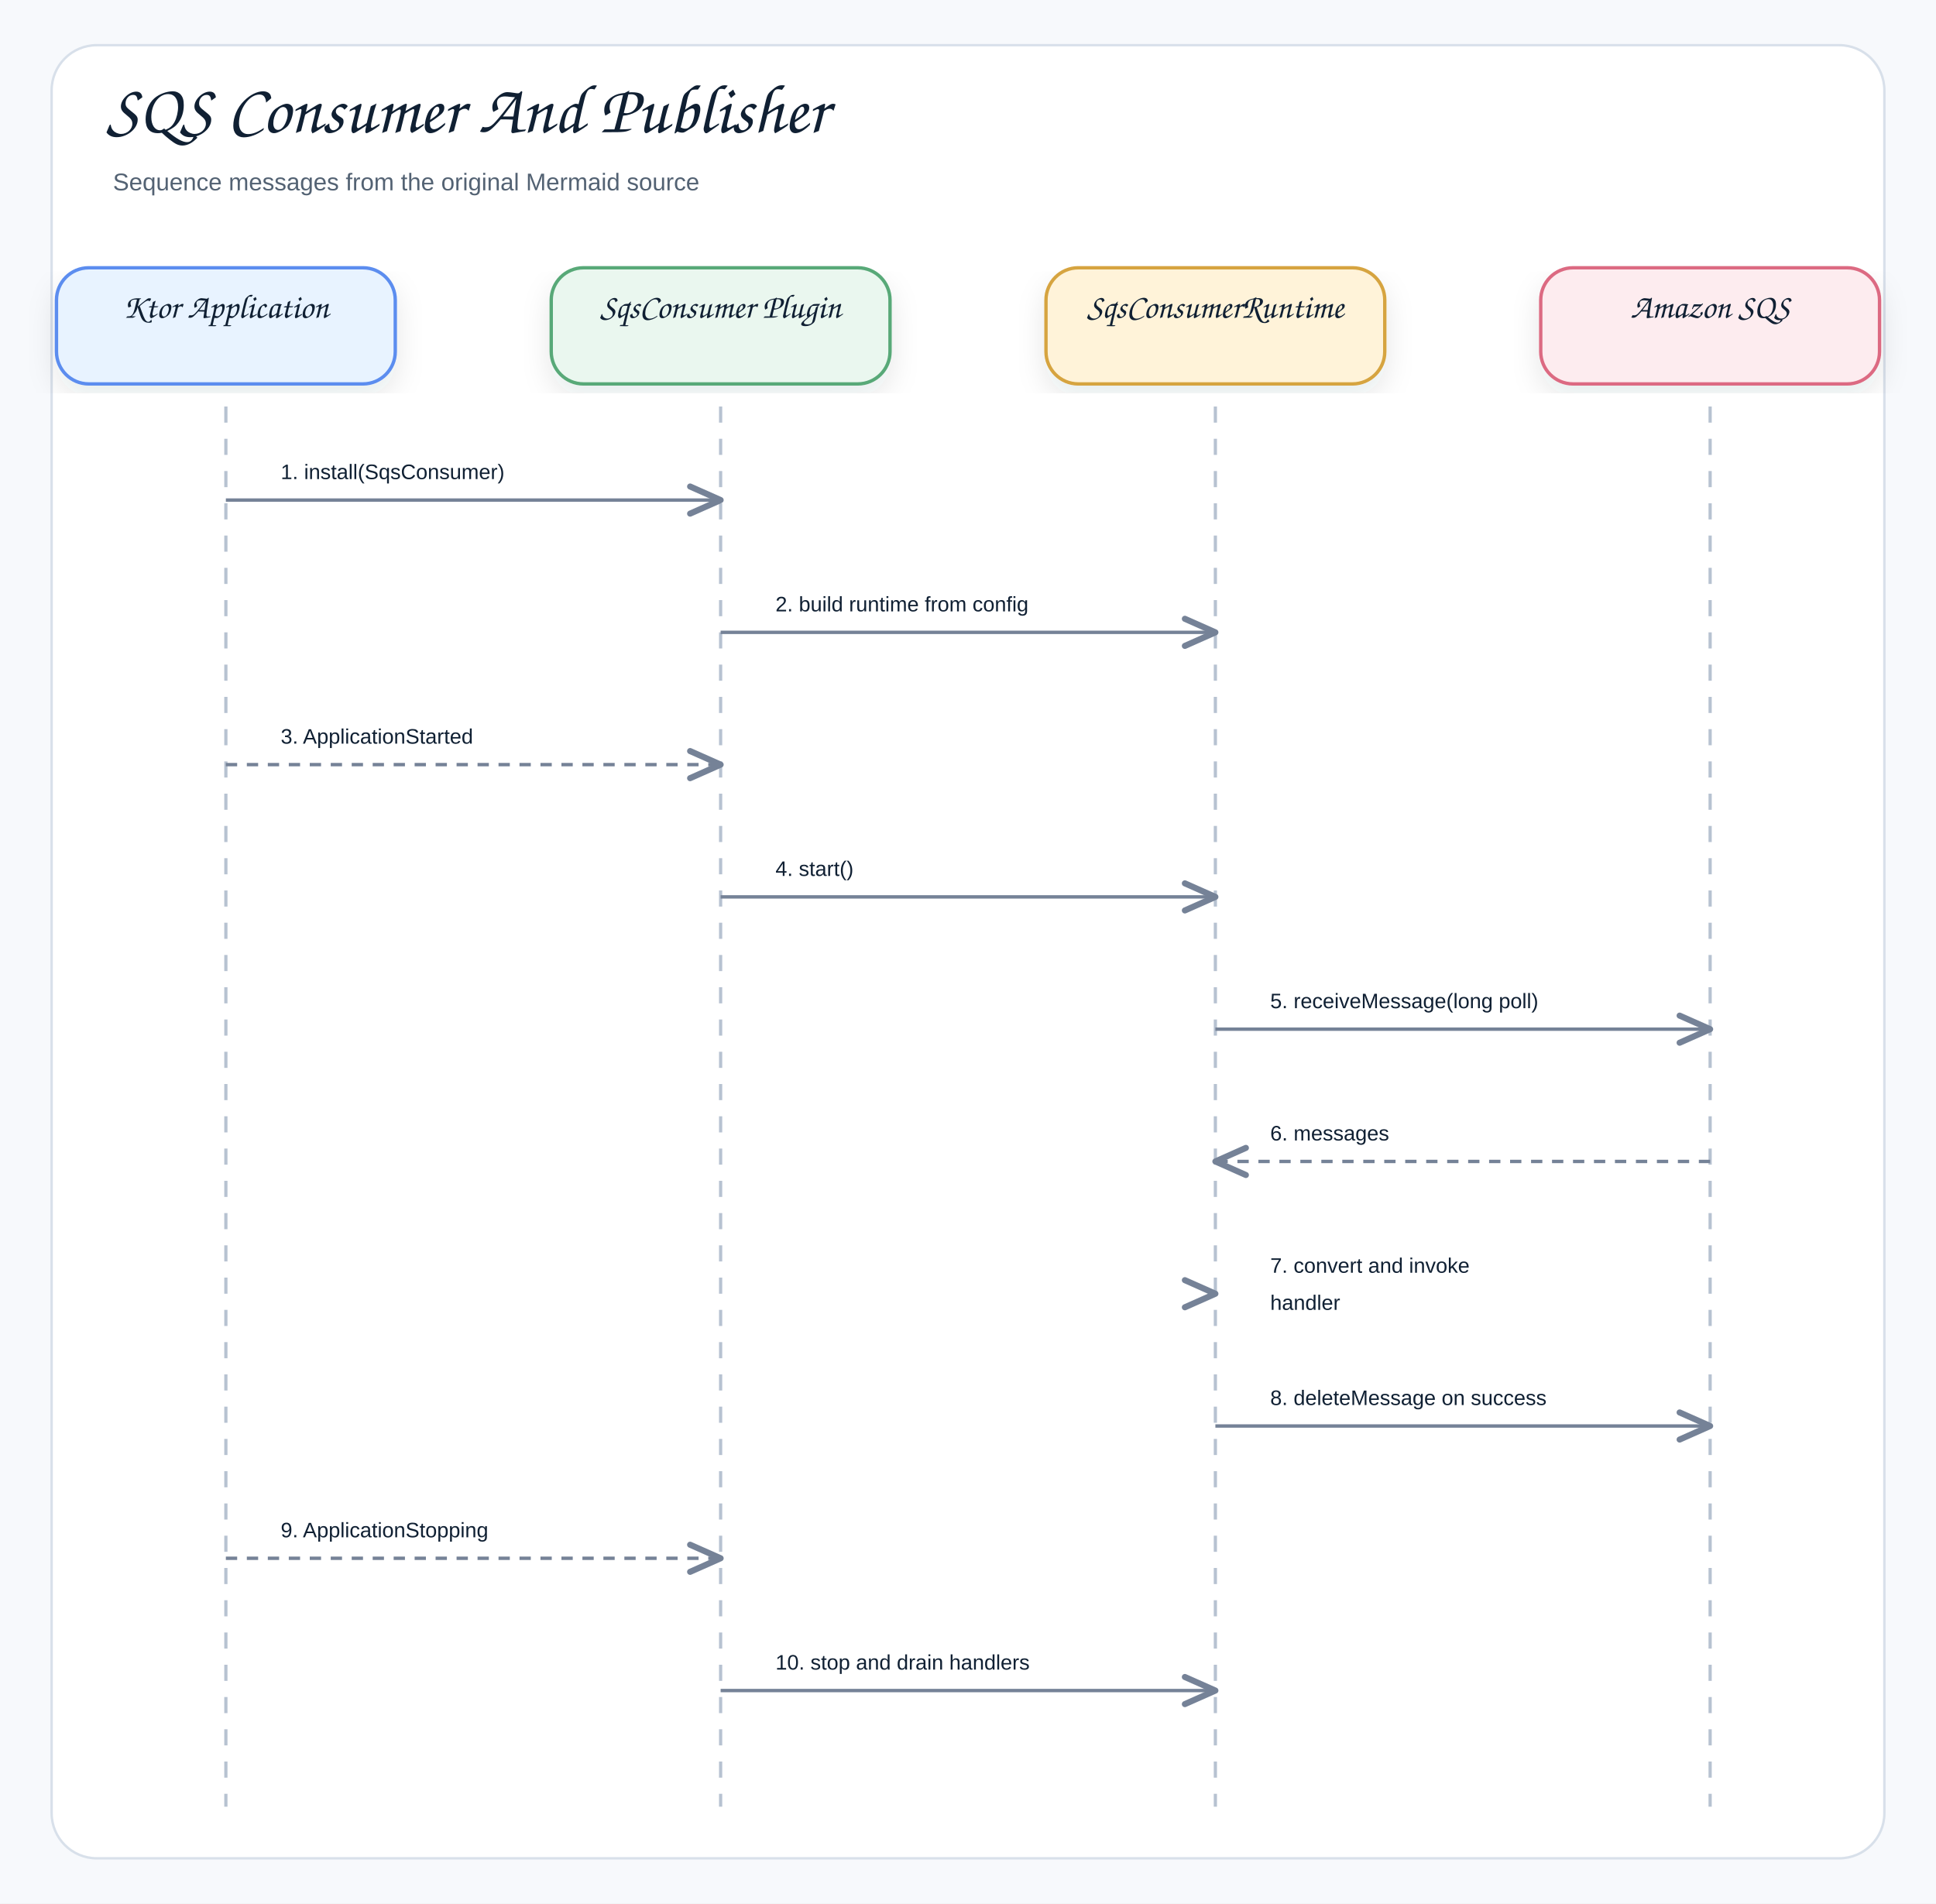
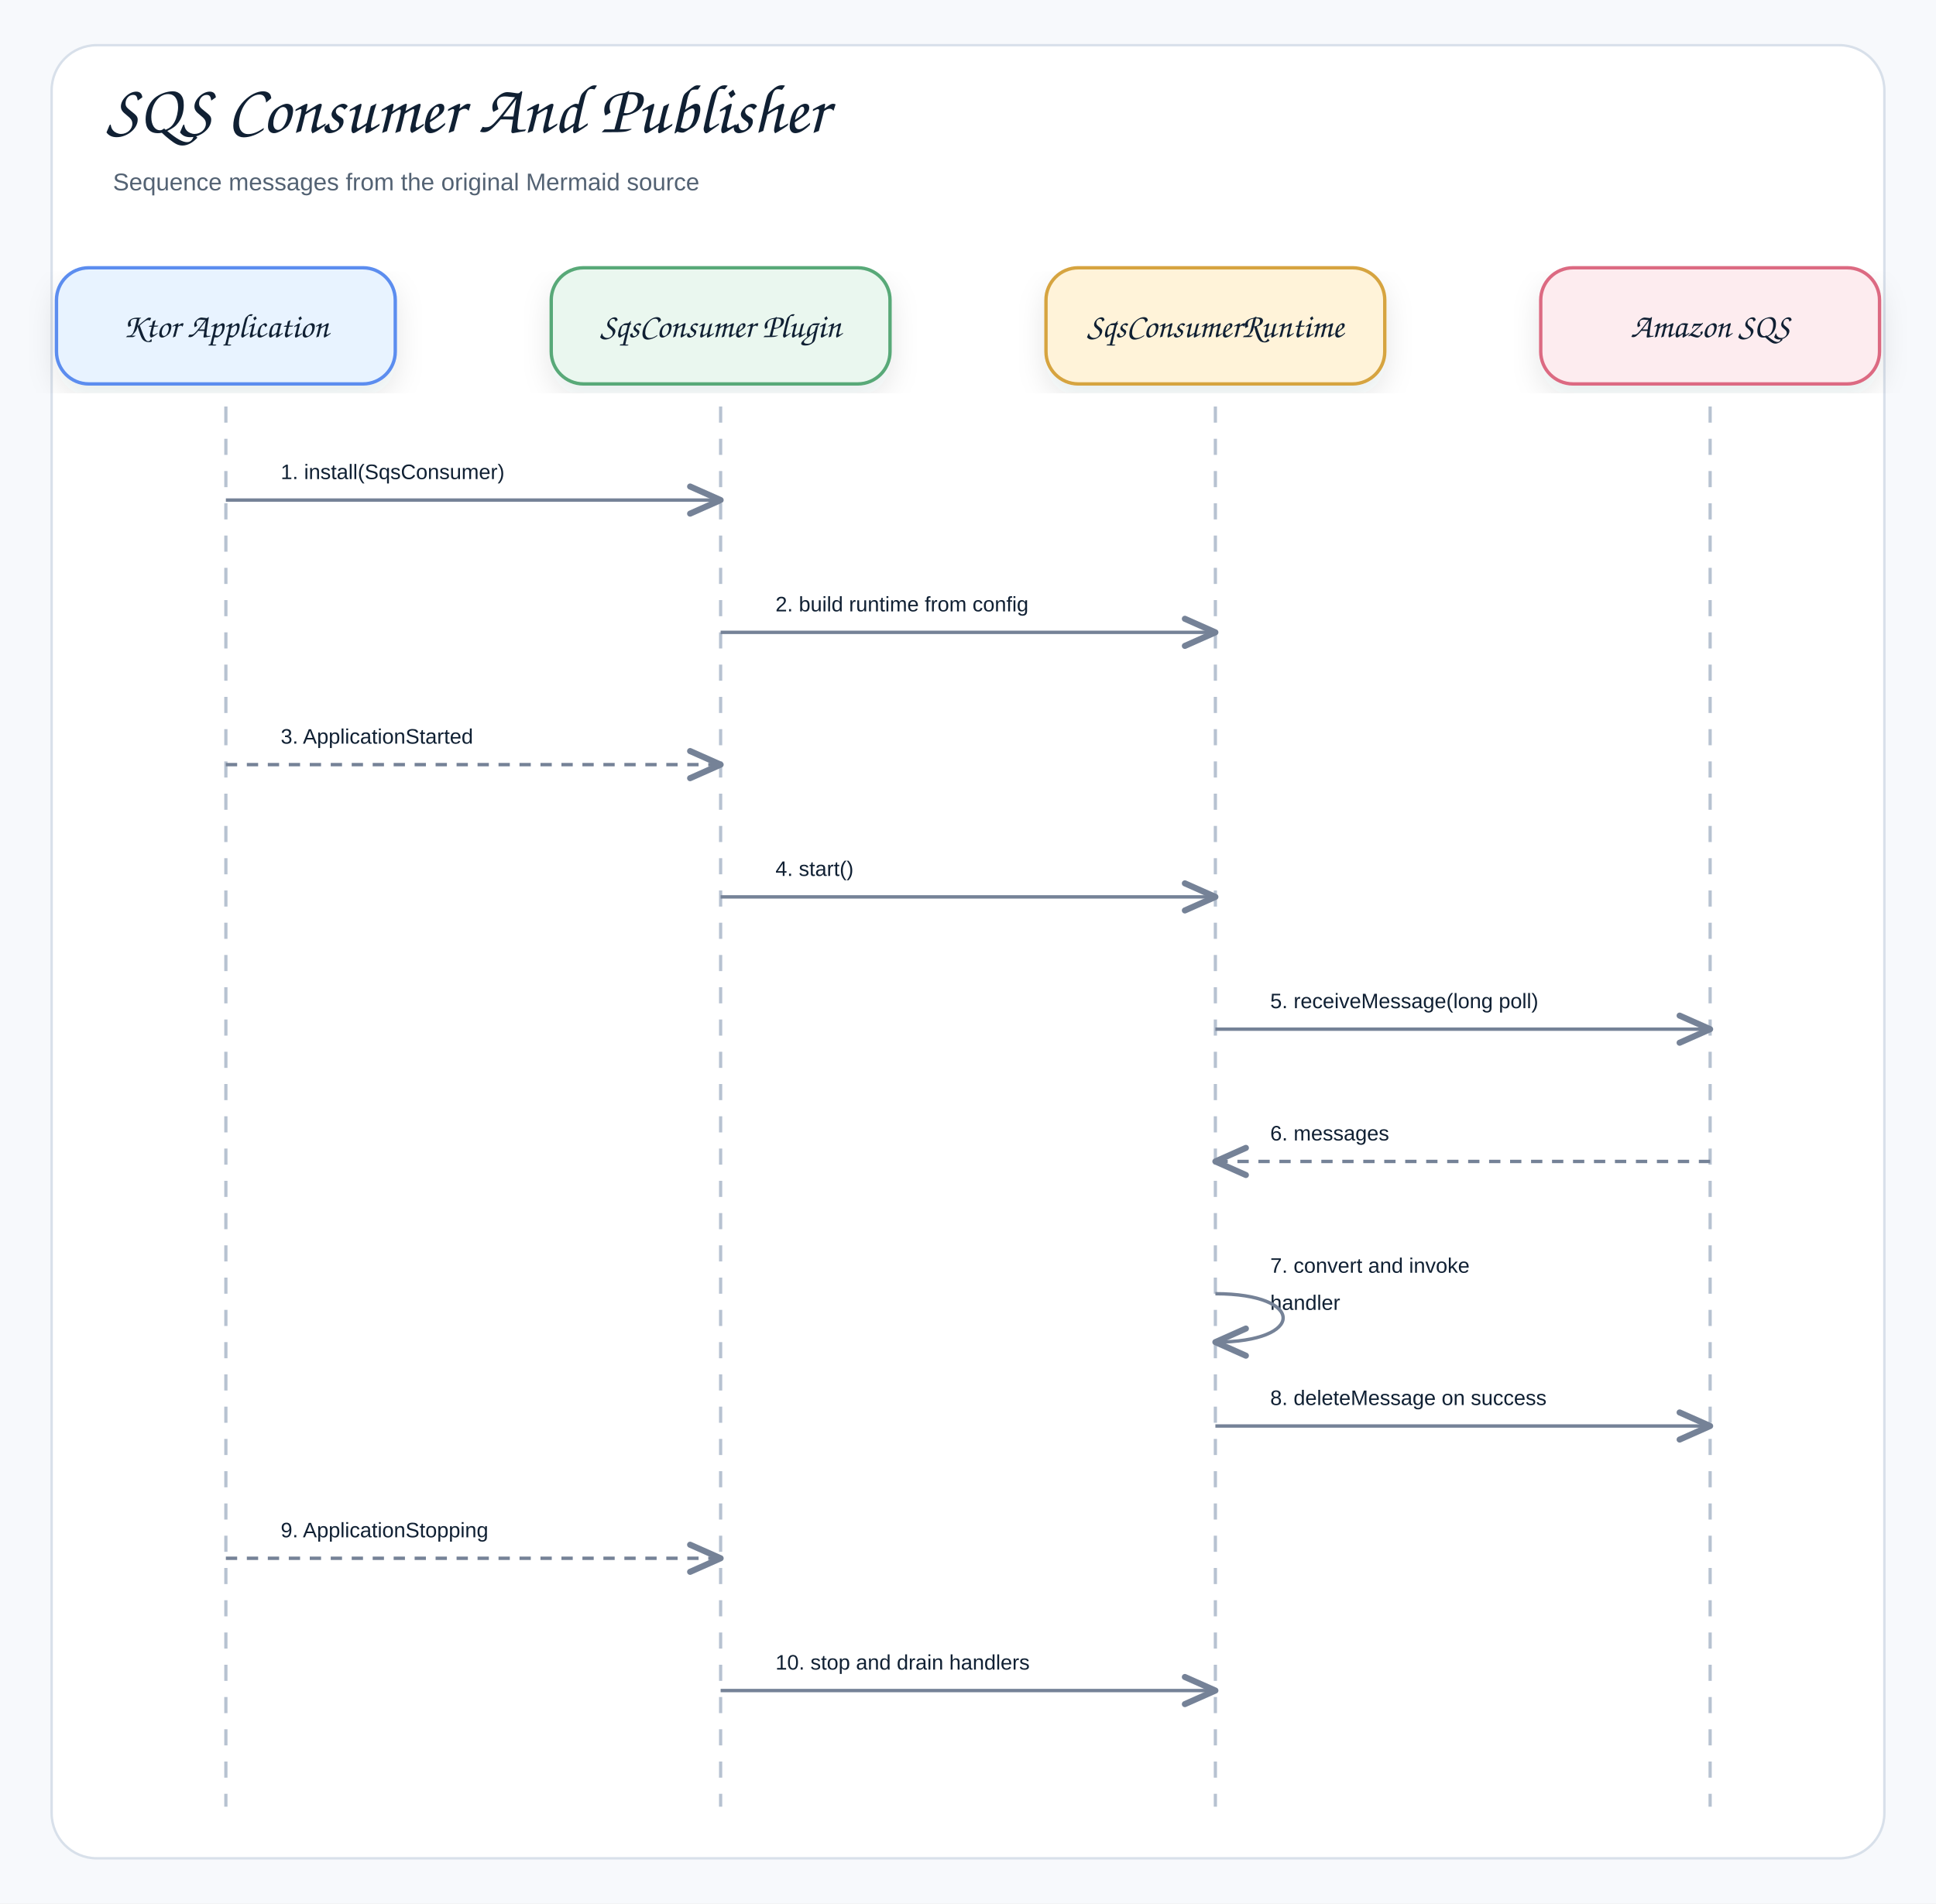
<svg xmlns="http://www.w3.org/2000/svg" width="1200" height="1180" viewBox="0 0 1200 1180" role="img" aria-label="SQS Consumer And Publisher">
  <defs>
    <filter id="shadow" x="-8%" y="-8%" width="116%" height="116%">
      <feDropShadow dx="0" dy="8" stdDeviation="9" flood-color="#1f2937" flood-opacity="0.10" />
    </filter>
    <marker id="openArrow" markerWidth="12" markerHeight="10" refX="10" refY="5" orient="auto" markerUnits="strokeWidth">
      <path d="M 1 1 L 10 5 L 1 9" fill="none" stroke="#758297" stroke-width="1.8" stroke-linecap="round" stroke-linejoin="round" />
    </marker>
    <marker id="inherit" markerWidth="14" markerHeight="12" refX="12" refY="6" orient="auto" markerUnits="strokeWidth">
      <path d="M 0 1 L 12 6 L 0 11 Z" fill="#ffffff" stroke="#758297" stroke-width="1.8" />
    </marker>
    <style>
    .canvas{fill:#f7f9fc}.frame{fill:#fff;stroke:#d8e0ea;stroke-width:1.5}
    .title{font-family:"Architects Daughter","Comic Sans MS","Comic Sans",cursive;font-size:43px;font-weight:400;fill:#102033}
    .subtitle{font-family:"Comic Sans MS","Comic Sans","Comic Neue",Arial,sans-serif;font-size:15px;font-weight:400;fill:#536273}
    .label{font-family:"Architects Daughter","Comic Sans MS","Comic Sans",cursive;font-size:25px;font-weight:400;fill:#102033}
    .smallLabel{font-family:"Architects Daughter","Comic Sans MS","Comic Sans",cursive;font-size:21px;font-weight:400;fill:#102033}
    .mono{font-family:"Comic Sans MS","Comic Sans","Comic Neue",Arial,sans-serif;font-size:12px;font-weight:400;fill:#102033}
    .small{font-family:"Comic Sans MS","Comic Sans","Comic Neue",Arial,sans-serif;font-size:12px;font-weight:400;fill:#536273}
    .strong{font-family:"Comic Sans MS","Comic Sans","Comic Neue",Arial,sans-serif;font-size:13px;font-weight:400;fill:#102033}
    .card{stroke-width:2.1;filter:url(#shadow)}.compartment{stroke-width:1.5;fill:none}
    .line{stroke:#758297;stroke-width:2.1;fill:none;marker-end:url(#openArrow)}
    .plainLine{stroke:#758297;stroke-width:2.1;fill:none}
    .dashed{stroke:#758297;stroke-width:2.1;stroke-dasharray:7 6;fill:none;marker-end:url(#openArrow)}
    .inheritLine{stroke:#758297;stroke-width:2.2;fill:none;marker-end:url(#inherit)}
    .implLine{stroke:#758297;stroke-width:2.2;stroke-dasharray:8 7;fill:none;marker-end:url(#inherit)}
  </style>
  </defs>
  <rect class="canvas" width="1200" height="1180" />
  <rect class="frame" x="32" y="28" width="1136" height="1124" rx="28" />
  <text class="title" x="66" y="82">SQS Consumer And Publisher</text>
  <text class="subtitle" x="70" y="118">Sequence messages from the original Mermaid source</text>
  <rect class="card" x="35" y="166" width="210" height="72" rx="20" fill="#E8F3FF" stroke="#5B8DEF" />
-   <text class="smallLabel" x="140" y="197" text-anchor="middle">Ktor Application</text>
+   <text class="smallLabel" x="140" y="209" text-anchor="middle">Ktor Application</text>
  <line x1="140" y1="252" x2="140" y2="1120" stroke="#b7c2d1" stroke-width="2" stroke-dasharray="10 10" />
  <rect class="card" x="341.667" y="166" width="210" height="72" rx="20" fill="#EAF7EF" stroke="#58A978" />
-   <text class="smallLabel" x="446.667" y="197" text-anchor="middle">SqsConsumer Plugin</text>
+   <text class="smallLabel" x="446.667" y="209" text-anchor="middle">SqsConsumer Plugin</text>
  <line x1="446.667" y1="252" x2="446.667" y2="1120" stroke="#b7c2d1" stroke-width="2" stroke-dasharray="10 10" />
  <rect class="card" x="648.333" y="166" width="210" height="72" rx="20" fill="#FFF3D9" stroke="#D6A441" />
-   <text class="smallLabel" x="753.333" y="197" text-anchor="middle">SqsConsumerRuntime</text>
+   <text class="smallLabel" x="753.333" y="209" text-anchor="middle">SqsConsumerRuntime</text>
  <line x1="753.333" y1="252" x2="753.333" y2="1120" stroke="#b7c2d1" stroke-width="2" stroke-dasharray="10 10" />
  <rect class="card" x="955" y="166" width="210" height="72" rx="20" fill="#FDECEF" stroke="#DC6B82" />
-   <text class="smallLabel" x="1060" y="197" text-anchor="middle">Amazon SQS</text>
+   <text class="smallLabel" x="1060" y="209" text-anchor="middle">Amazon SQS</text>
  <line x1="1060" y1="252" x2="1060" y2="1120" stroke="#b7c2d1" stroke-width="2" stroke-dasharray="10 10" />
  <rect x="158" y="270" width="270.667" height="39" rx="12" fill="#ffffff" opacity="0.97" />
  <text class="strong" x="174" y="297" text-anchor="start">1. install(SqsConsumer)</text>
  <path class="line" d="M140 310 L446.667 310" />
  <rect x="464.667" y="352" width="270.667" height="39" rx="12" fill="#ffffff" opacity="0.97" />
  <text class="strong" x="480.667" y="379" text-anchor="start">2. build runtime from config</text>
  <path class="line" d="M446.667 392 L753.333 392" />
  <rect x="158" y="434" width="270.667" height="39" rx="12" fill="#ffffff" opacity="0.97" />
  <text class="strong" x="174" y="461" text-anchor="start">3. ApplicationStarted</text>
  <path class="dashed" d="M140 474 L446.667 474" />
  <rect x="464.667" y="516" width="270.667" height="39" rx="12" fill="#ffffff" opacity="0.97" />
  <text class="strong" x="480.667" y="543" text-anchor="start">4. start()</text>
  <path class="line" d="M446.667 556 L753.333 556" />
  <rect x="771.333" y="598" width="270.667" height="39" rx="12" fill="#ffffff" opacity="0.97" />
  <text class="strong" x="787.333" y="625" text-anchor="start">5. receiveMessage(long poll)</text>
  <path class="line" d="M753.333 638 L1060 638" />
  <rect x="771.333" y="680" width="270.667" height="39" rx="12" fill="#ffffff" opacity="0.97" />
  <text class="strong" x="787.333" y="707" text-anchor="start">6. messages</text>
  <path class="dashed" d="M1060 720 L753.333 720" />
  <rect x="771.333" y="762" width="190" height="62" rx="12" fill="#ffffff" opacity="0.97" />
  <text class="strong" x="787.333" y="789" text-anchor="start">7. convert and invoke</text>
  <text class="strong" x="787.333" y="812" text-anchor="start">handler</text>
-   <path class="line" d="M753.333 802 L753.333 802" />
+   <path class="line" d="M753.333 802 C809.333 802 809.333 832 753.333 832" />
  <rect x="771.333" y="844" width="270.667" height="39" rx="12" fill="#ffffff" opacity="0.97" />
  <text class="strong" x="787.333" y="871" text-anchor="start">8. deleteMessage on success</text>
  <path class="line" d="M753.333 884 L1060 884" />
  <rect x="158" y="926" width="270.667" height="39" rx="12" fill="#ffffff" opacity="0.97" />
  <text class="strong" x="174" y="953" text-anchor="start">9. ApplicationStopping</text>
  <path class="dashed" d="M140 966 L446.667 966" />
  <rect x="464.667" y="1008" width="270.667" height="39" rx="12" fill="#ffffff" opacity="0.97" />
  <text class="strong" x="480.667" y="1035" text-anchor="start">10. stop and drain handlers</text>
  <path class="line" d="M446.667 1048 L753.333 1048" />
</svg>
